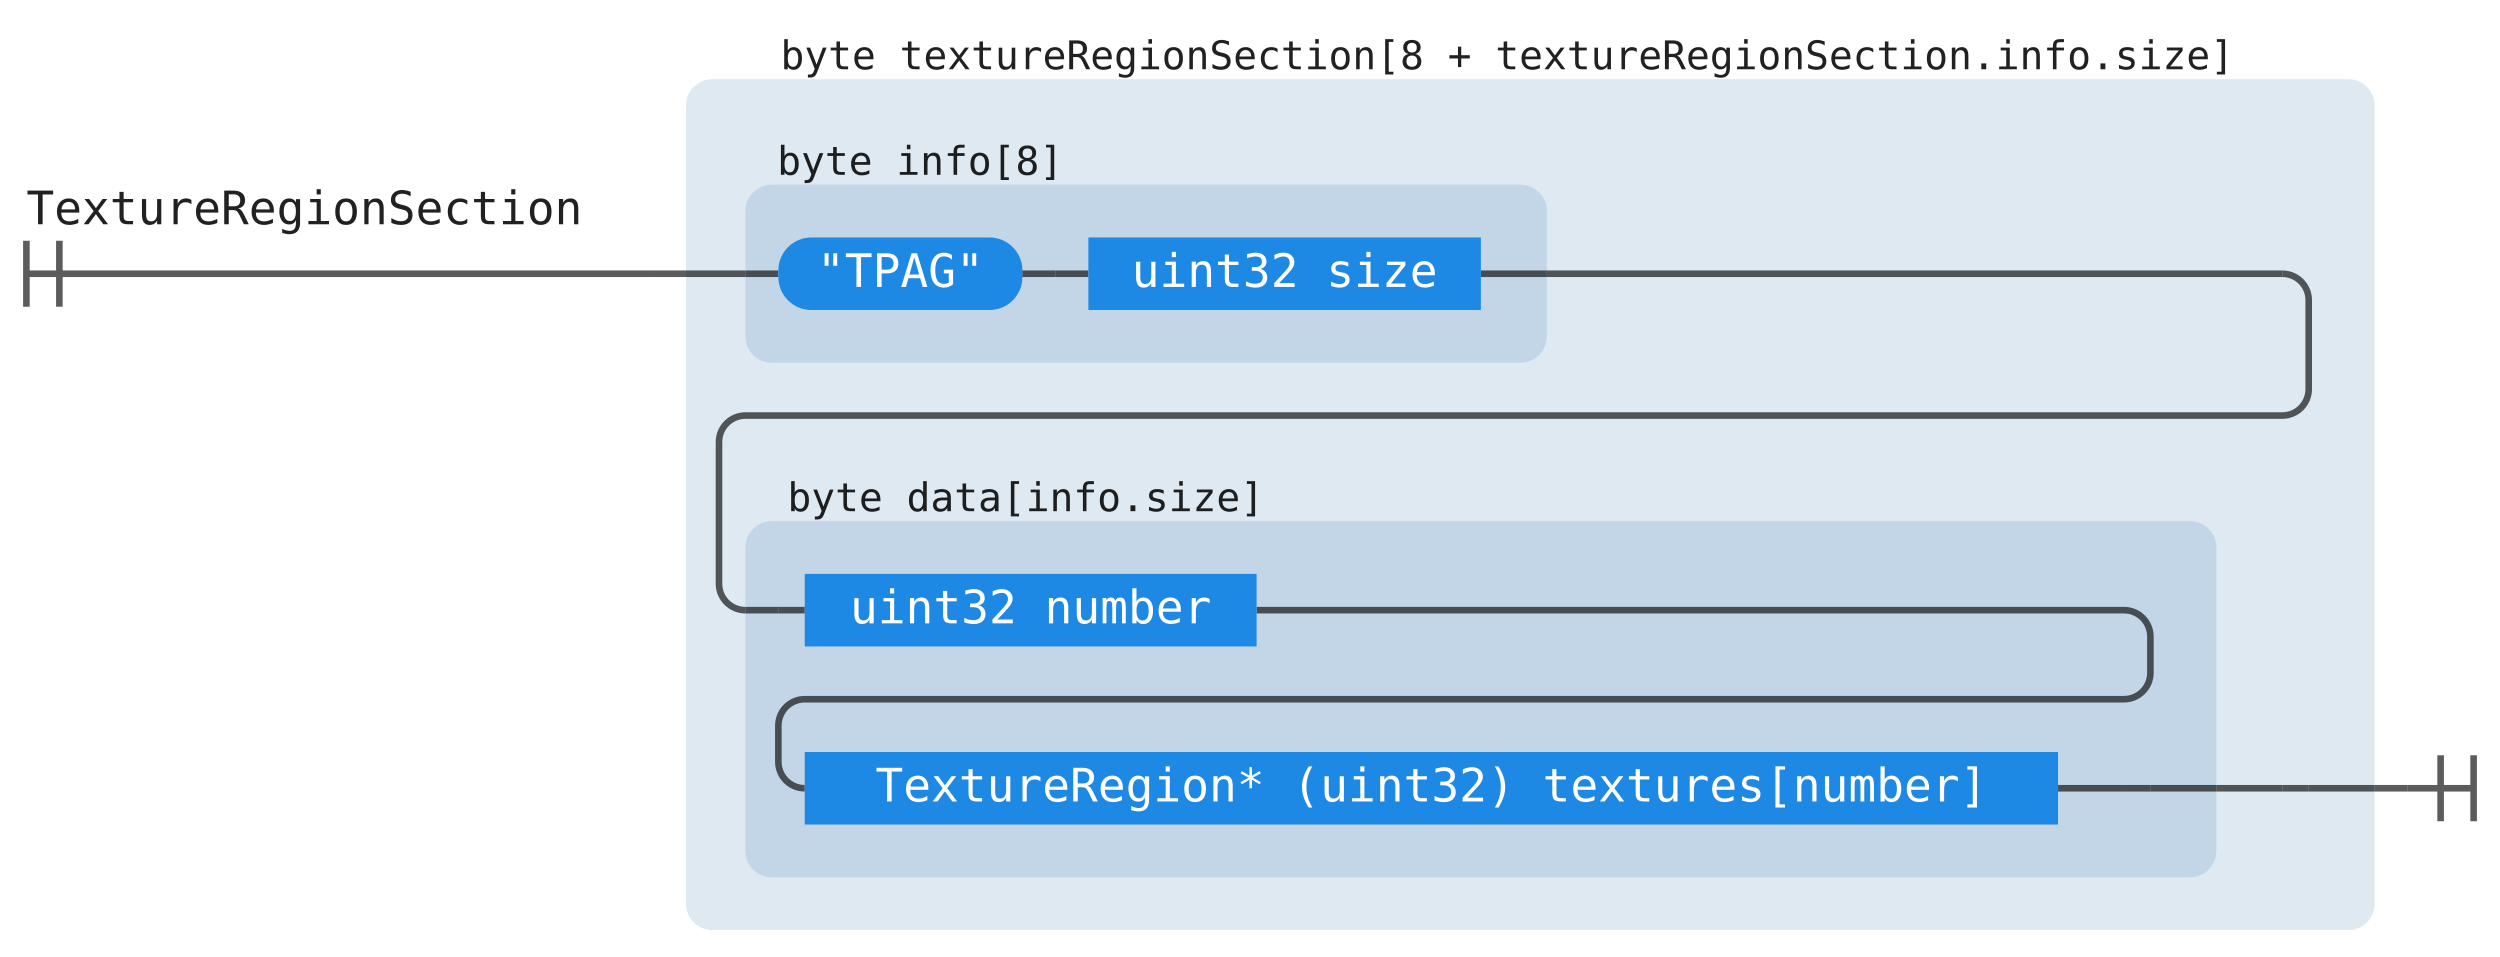
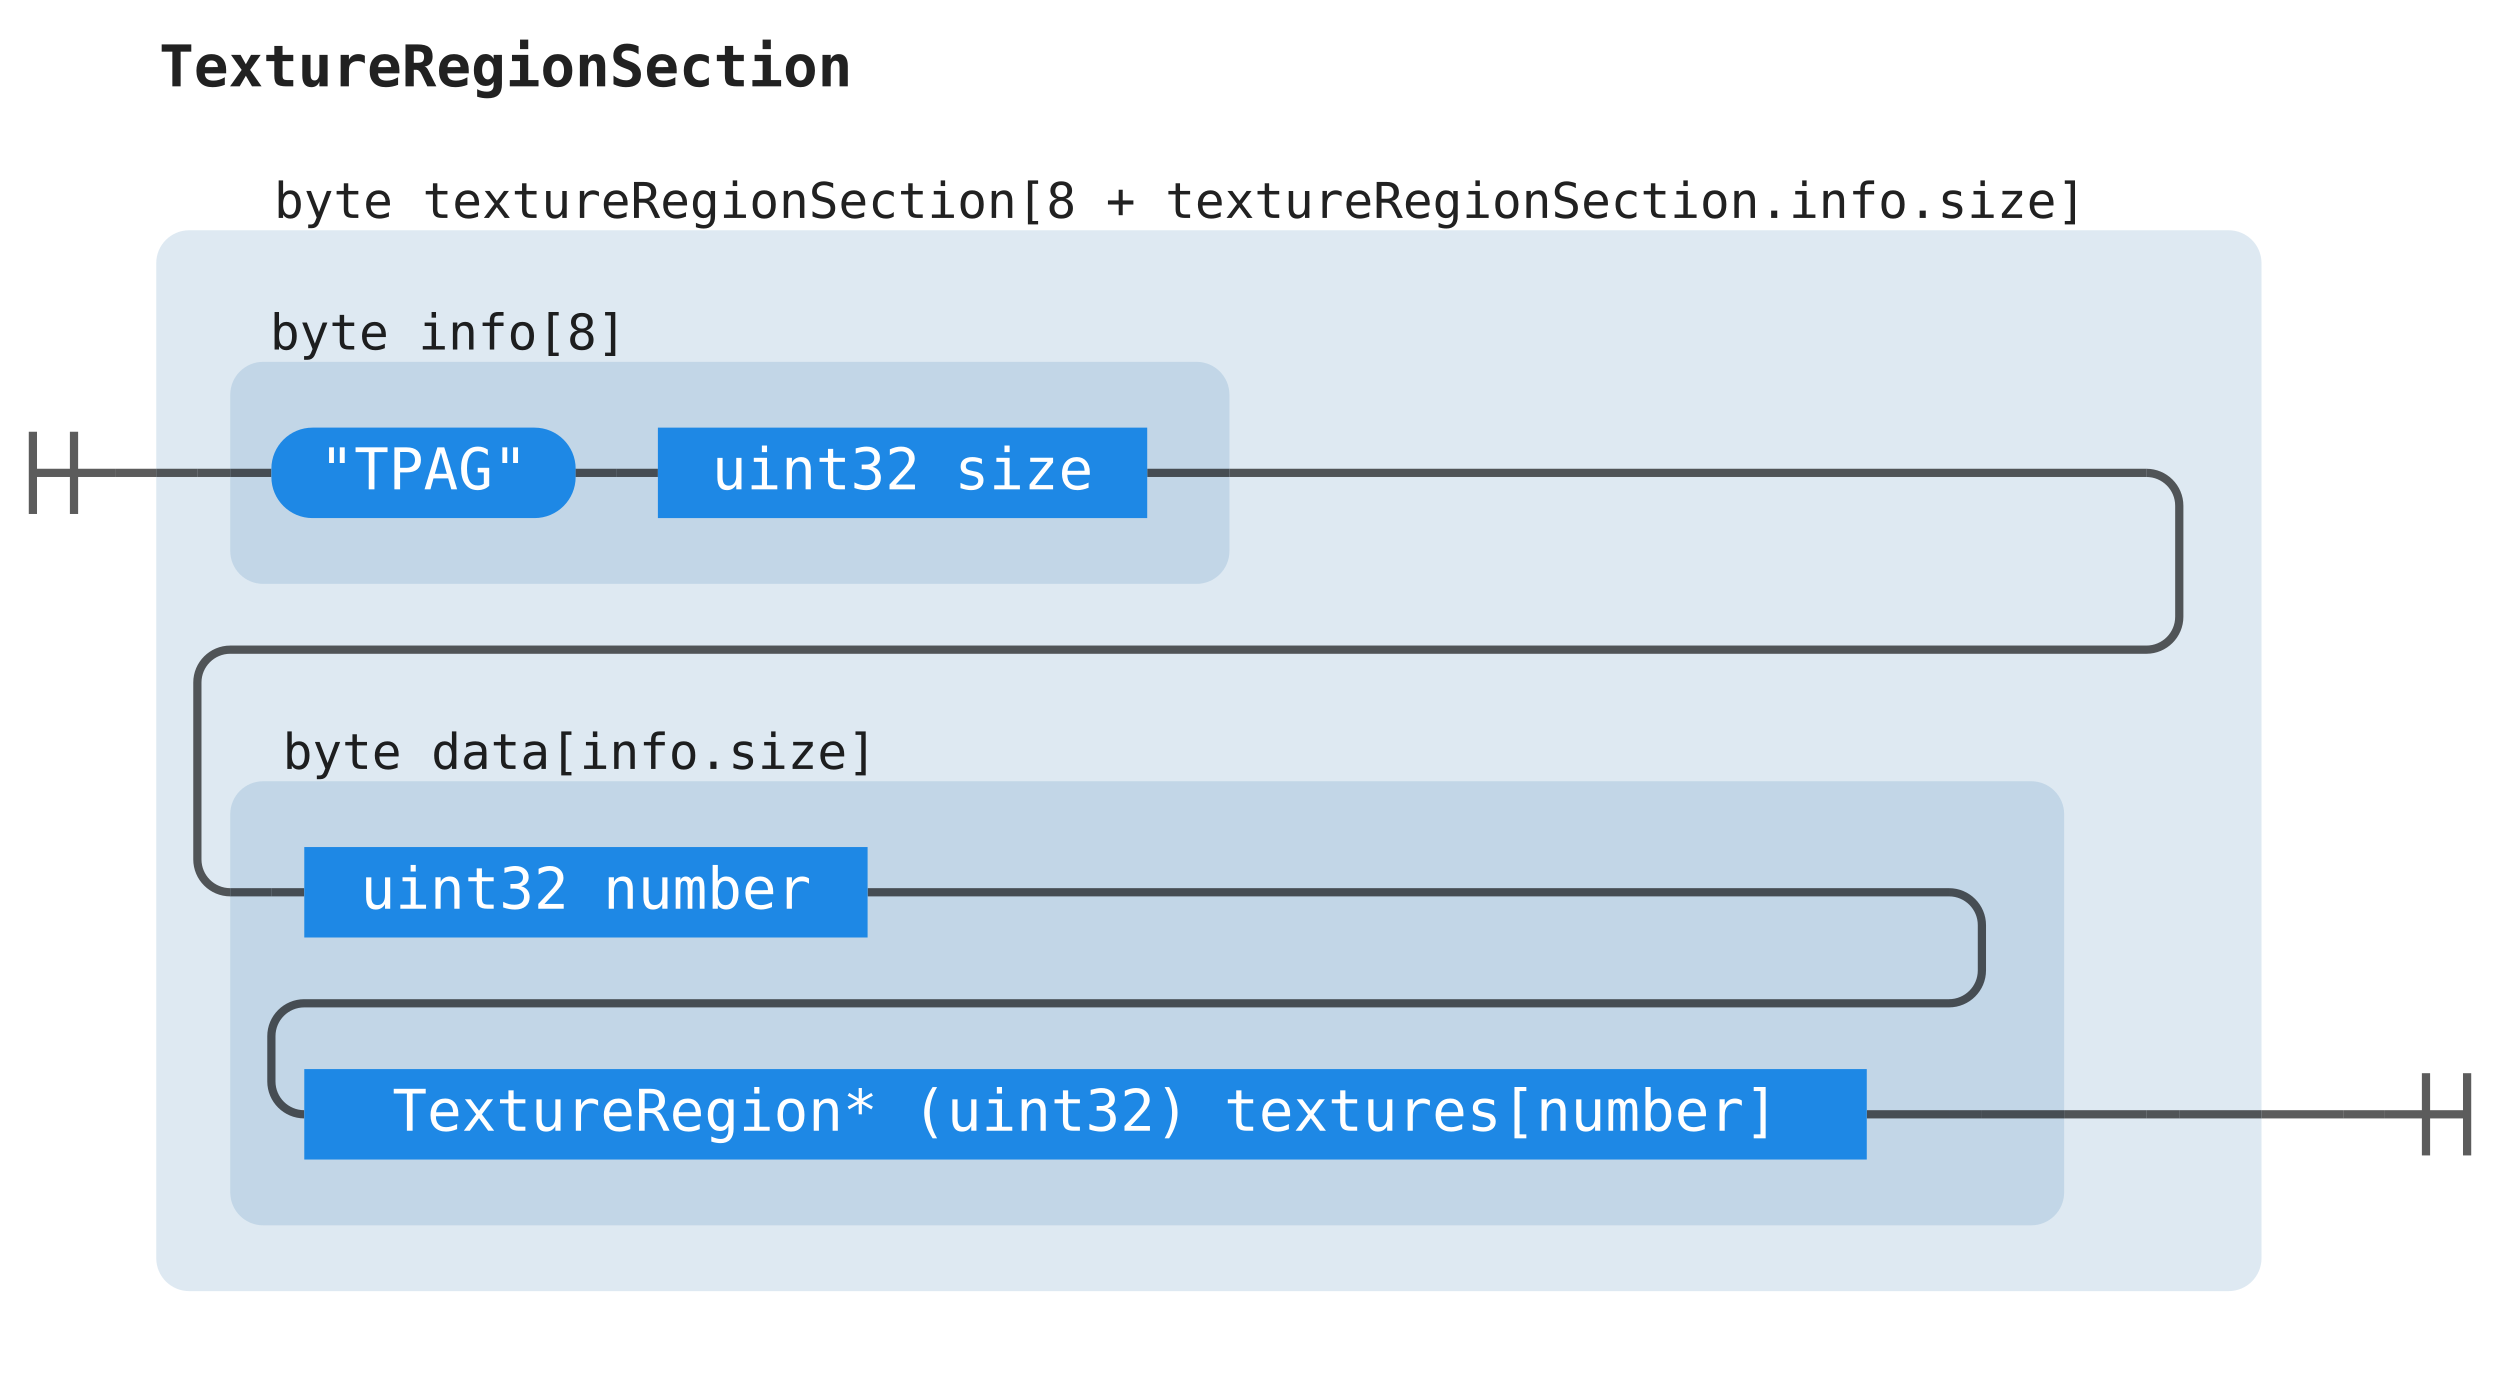
- <svg xmlns="http://www.w3.org/2000/svg" class="railroad-diagram" height="290" viewBox="0 0 758 290" width="758">
+ <svg xmlns="http://www.w3.org/2000/svg" class="railroad-diagram" height="338" viewBox="0 0 608 338" width="608">
  <g>
    <style>/*  */
svg.railroad-diagram {
    background-color: rgba(0, 0, 0, 0);
}

svg.railroad-diagram path {
    stroke-width: 2;
    stroke: rgba(0, 0, 0, 0.64);
    fill: rgba(0, 0, 0, 0);
}

svg.railroad-diagram text {
    font-family: "Fira Code", "Fira Mono", monospace;
    font-size: 14px;
    text-anchor: middle;
    fill: rgba(0, 0, 0, 0.87);
}

svg.railroad-diagram .non-terminal text,
svg.railroad-diagram .terminal text {
    fill: rgba(255, 255, 255, 255);
}

+ svg.railroad-diagram text.annotation {
+     fill: rgba(0, 0, 0, 0.87);
+     font-weight: bold;
+ }
+ 
svg.railroad-diagram text.label {
    fill: rgba(0, 0, 0, 0.87);
}

svg.railroad-diagram text.comment {
    fill: rgba(0, 0, 0, 0.87);
    font-size: 12px;
}

+ 
svg.railroad-diagram rect {
    stroke-width: 0;
    stroke: rgba(0, 0, 0, 0);
    fill: rgb(30, 136, 229);
}

svg.railroad-diagram rect.group-box {
-     fill: rgb(21, 95, 160, 0.14);
+     fill: rgba(21, 95, 160, 0.14);
}
+ 
+ svg.railroad-diagram rect.annotation {
+     stroke-width: 0;
+     stroke: rgba(0, 0, 0, 0);
+     fill: rgba(0, 0, 0, 0);
+ }
+ 
/*  */
</style>
    <g>
-       <path d="M8 73v20m10 -20v20m-10 -10h190" />
-       <text style="text-anchor:start" x="8" y="68">TextureRegionSection</text>
+       <path d="M8 105v20m10 -20v20m-10 -10h20" />
    </g>
-     <path d="M198 83h10" />
+     <path d="M28 115h10" />
    <g>
-       <path d="M208 83h0" />
-       <path d="M720 239h0" />
-       <rect class="group-box" height="258" rx="8" ry="8" width="512" x="208" y="24" />
+       <path d="M38 115h0" />
+       <path d="M570 271h0" />
+       <rect class="annotation" height="306" rx="8" ry="8" width="532" x="38" y="24" />
      <g>
-         <path d="M208 83h0" />
-         <path d="M700 239h20" />
+         <path d="M38 115h0" />
+         <path d="M550 271h20" />
+         <rect class="group-box" height="258" rx="8" ry="8" width="512" x="38" y="56" />
        <g>
-           <path d="M208 83h0" />
-         </g>
-         <path d="M208 83h10" />
-         <g>
-           <path d="M218 83h0" />
-           <path d="M218 83h8" />
+           <path d="M38 115h0" />
+           <path d="M530 271h20" />
          <g>
-             <path d="M226 83h0" />
-             <path d="M469 83h223" />
-             <rect class="group-box" height="54" rx="8" ry="8" width="243" x="226" y="56" />
+             <path d="M38 115h0" />
+           </g>
+           <path d="M38 115h10" />
+           <g>
+             <path d="M48 115h0" />
+             <path d="M48 115h8" />
            <g>
-               <path d="M226 83h0" />
-               <path d="M449 83h20" />
+               <path d="M56 115h0" />
+               <path d="M299 115h223" />
+               <rect class="group-box" height="54" rx="8" ry="8" width="243" x="56" y="88" />
              <g>
-                 <path d="M226 83h0" />
-               </g>
-               <path d="M226 83h10" />
-               <g>
-                 <path d="M236 83h0" />
-                 <path d="M449 83h0" />
-                 <g class="terminal ">
-                   <path d="M236 83h0" />
-                   <path d="M310 83h0" />
-                   <rect height="22" rx="10" ry="10" width="74" x="236" y="72" />
-                   <text x="273.0" y="87">"TPAG"</text>
+                 <path d="M56 115h0" />
+                 <path d="M279 115h20" />
+                 <g>
+                   <path d="M56 115h0" />
                </g>
-                 <path d="M310 83h10" />
-                 <path d="M320 83h10" />
-                 <g class="non-terminal ">
-                   <path d="M330 83h0" />
-                   <path d="M449 83h0" />
-                   <rect height="22" width="119" x="330" y="72" />
-                   <text x="389.5" y="87">uint32 size</text>
+                 <path d="M56 115h10" />
+                 <g>
+                   <path d="M66 115h0" />
+                   <path d="M279 115h0" />
+                   <g class="terminal ">
+                     <path d="M66 115h0" />
+                     <path d="M140 115h0" />
+                     <rect height="22" rx="10" ry="10" width="74" x="66" y="104" />
+                     <text x="103.0" y="119">"TPAG"</text>
+                   </g>
+                   <path d="M140 115h10" />
+                   <path d="M150 115h10" />
+                   <g class="non-terminal ">
+                     <path d="M160 115h0" />
+                     <path d="M279 115h0" />
+                     <rect height="22" width="119" x="160" y="104" />
+                     <text x="219.5" y="119">uint32 size</text>
+                   </g>
                </g>
              </g>
-             </g>
-             <g class="non-terminal ">
-               <path d="M226 48h0" />
-               <path d="M332 48h0" />
-               <text class="comment" x="279.0" y="53">byte info[8]</text>
-             </g>
-           </g>
-           <path d="M692 83a8 8 0 0 1 8 8v27a8 8 0 0 1 -8 8h-466a8 8 0 0 0 -8 8v43a8 8 0 0 0 8 8" />
-           <g>
-             <path d="M226 185h0" />
-             <path d="M672 239h20" />
-             <rect class="group-box" height="108" rx="8" ry="8" width="446" x="226" y="158" />
-             <g>
-               <path d="M226 185h0" />
-               <path d="M652 239h20" />
-               <g>
-                 <path d="M226 185h0" />
-               </g>
-               <path d="M226 185h10" />
-               <g>
-                 <path d="M236 185h0" />
-                 <path d="M236 185h8" />
-                 <g class="non-terminal ">
-                   <path d="M244 185h0" />
-                   <path d="M381 185h263" />
-                   <rect height="22" width="137" x="244" y="174" />
-                   <text x="312.5" y="189">uint32 number</text>
-                 </g>
-                 <path d="M644 185a8 8 0 0 1 8 8v11a8 8 0 0 1 -8 8h-400a8 8 0 0 0 -8 8v11a8 8 0 0 0 8 8" />
-                 <g class="non-terminal ">
-                   <path d="M244 239h0" />
-                   <path d="M624 239h20" />
-                   <rect height="22" width="380" x="244" y="228" />
-                   <text x="434.0" y="243">TextureRegion* (uint32) textures[number]</text>
-                 </g>
-                 <path d="M644 239h8" />
-                 <path d="M652 239h0" />
+               <g class="non-terminal ">
+                 <path d="M56 80h0" />
+                 <path d="M162 80h0" />
+                 <text class="comment" x="109.0" y="85">byte info[8]</text>
              </g>
            </g>
-             <g class="non-terminal ">
-               <path d="M226 150h0" />
-               <path d="M396 150h0" />
-               <text class="comment" x="311.0" y="155">byte data[info.size]</text>
+             <path d="M522 115a8 8 0 0 1 8 8v27a8 8 0 0 1 -8 8h-466a8 8 0 0 0 -8 8v43a8 8 0 0 0 8 8" />
+             <g>
+               <path d="M56 217h0" />
+               <path d="M502 271h20" />
+               <rect class="group-box" height="108" rx="8" ry="8" width="446" x="56" y="190" />
+               <g>
+                 <path d="M56 217h0" />
+                 <path d="M482 271h20" />
+                 <g>
+                   <path d="M56 217h0" />
+                 </g>
+                 <path d="M56 217h10" />
+                 <g>
+                   <path d="M66 217h0" />
+                   <path d="M66 217h8" />
+                   <g class="non-terminal ">
+                     <path d="M74 217h0" />
+                     <path d="M211 217h263" />
+                     <rect height="22" width="137" x="74" y="206" />
+                     <text x="142.5" y="221">uint32 number</text>
+                   </g>
+                   <path d="M474 217a8 8 0 0 1 8 8v11a8 8 0 0 1 -8 8h-400a8 8 0 0 0 -8 8v11a8 8 0 0 0 8 8" />
+                   <g class="non-terminal ">
+                     <path d="M74 271h0" />
+                     <path d="M454 271h20" />
+                     <rect height="22" width="380" x="74" y="260" />
+                     <text x="264.0" y="275">TextureRegion* (uint32) textures[number]</text>
+                   </g>
+                   <path d="M474 271h8" />
+                   <path d="M482 271h0" />
+                 </g>
+               </g>
+               <g class="non-terminal ">
+                 <path d="M56 182h0" />
+                 <path d="M226 182h0" />
+                 <text class="comment" x="141.0" y="187">byte data[info.size]</text>
+               </g>
            </g>
+             <path d="M522 271h8" />
+             <path d="M530 271h0" />
          </g>
-           <path d="M692 239h8" />
-           <path d="M700 239h0" />
+         </g>
+         <g class="non-terminal ">
+           <path d="M38 48h0" />
+           <path d="M536 48h0" />
+           <text class="comment" x="287.0" y="53">byte textureRegionSection[8 + textureRegionSection.info.size]</text>
        </g>
      </g>
-       <g class="non-terminal ">
+       <g>
+         <path d="M38 16h0" />
        <path d="M208 16h0" />
-         <path d="M706 16h0" />
-         <text class="comment" x="457.0" y="21">byte textureRegionSection[8 + textureRegionSection.info.size]</text>
+         <text class="annotation" x="123.0" y="21">TextureRegionSection</text>
      </g>
    </g>
-     <path d="M720 239h10" />
-     <path d="M 730 239 h 20 m -10 -10 v 20 m 10 -20 v 20" />
+     <path d="M570 271h10" />
+     <path d="M 580 271 h 20 m -10 -10 v 20 m 10 -20 v 20" />
  </g>
</svg>
